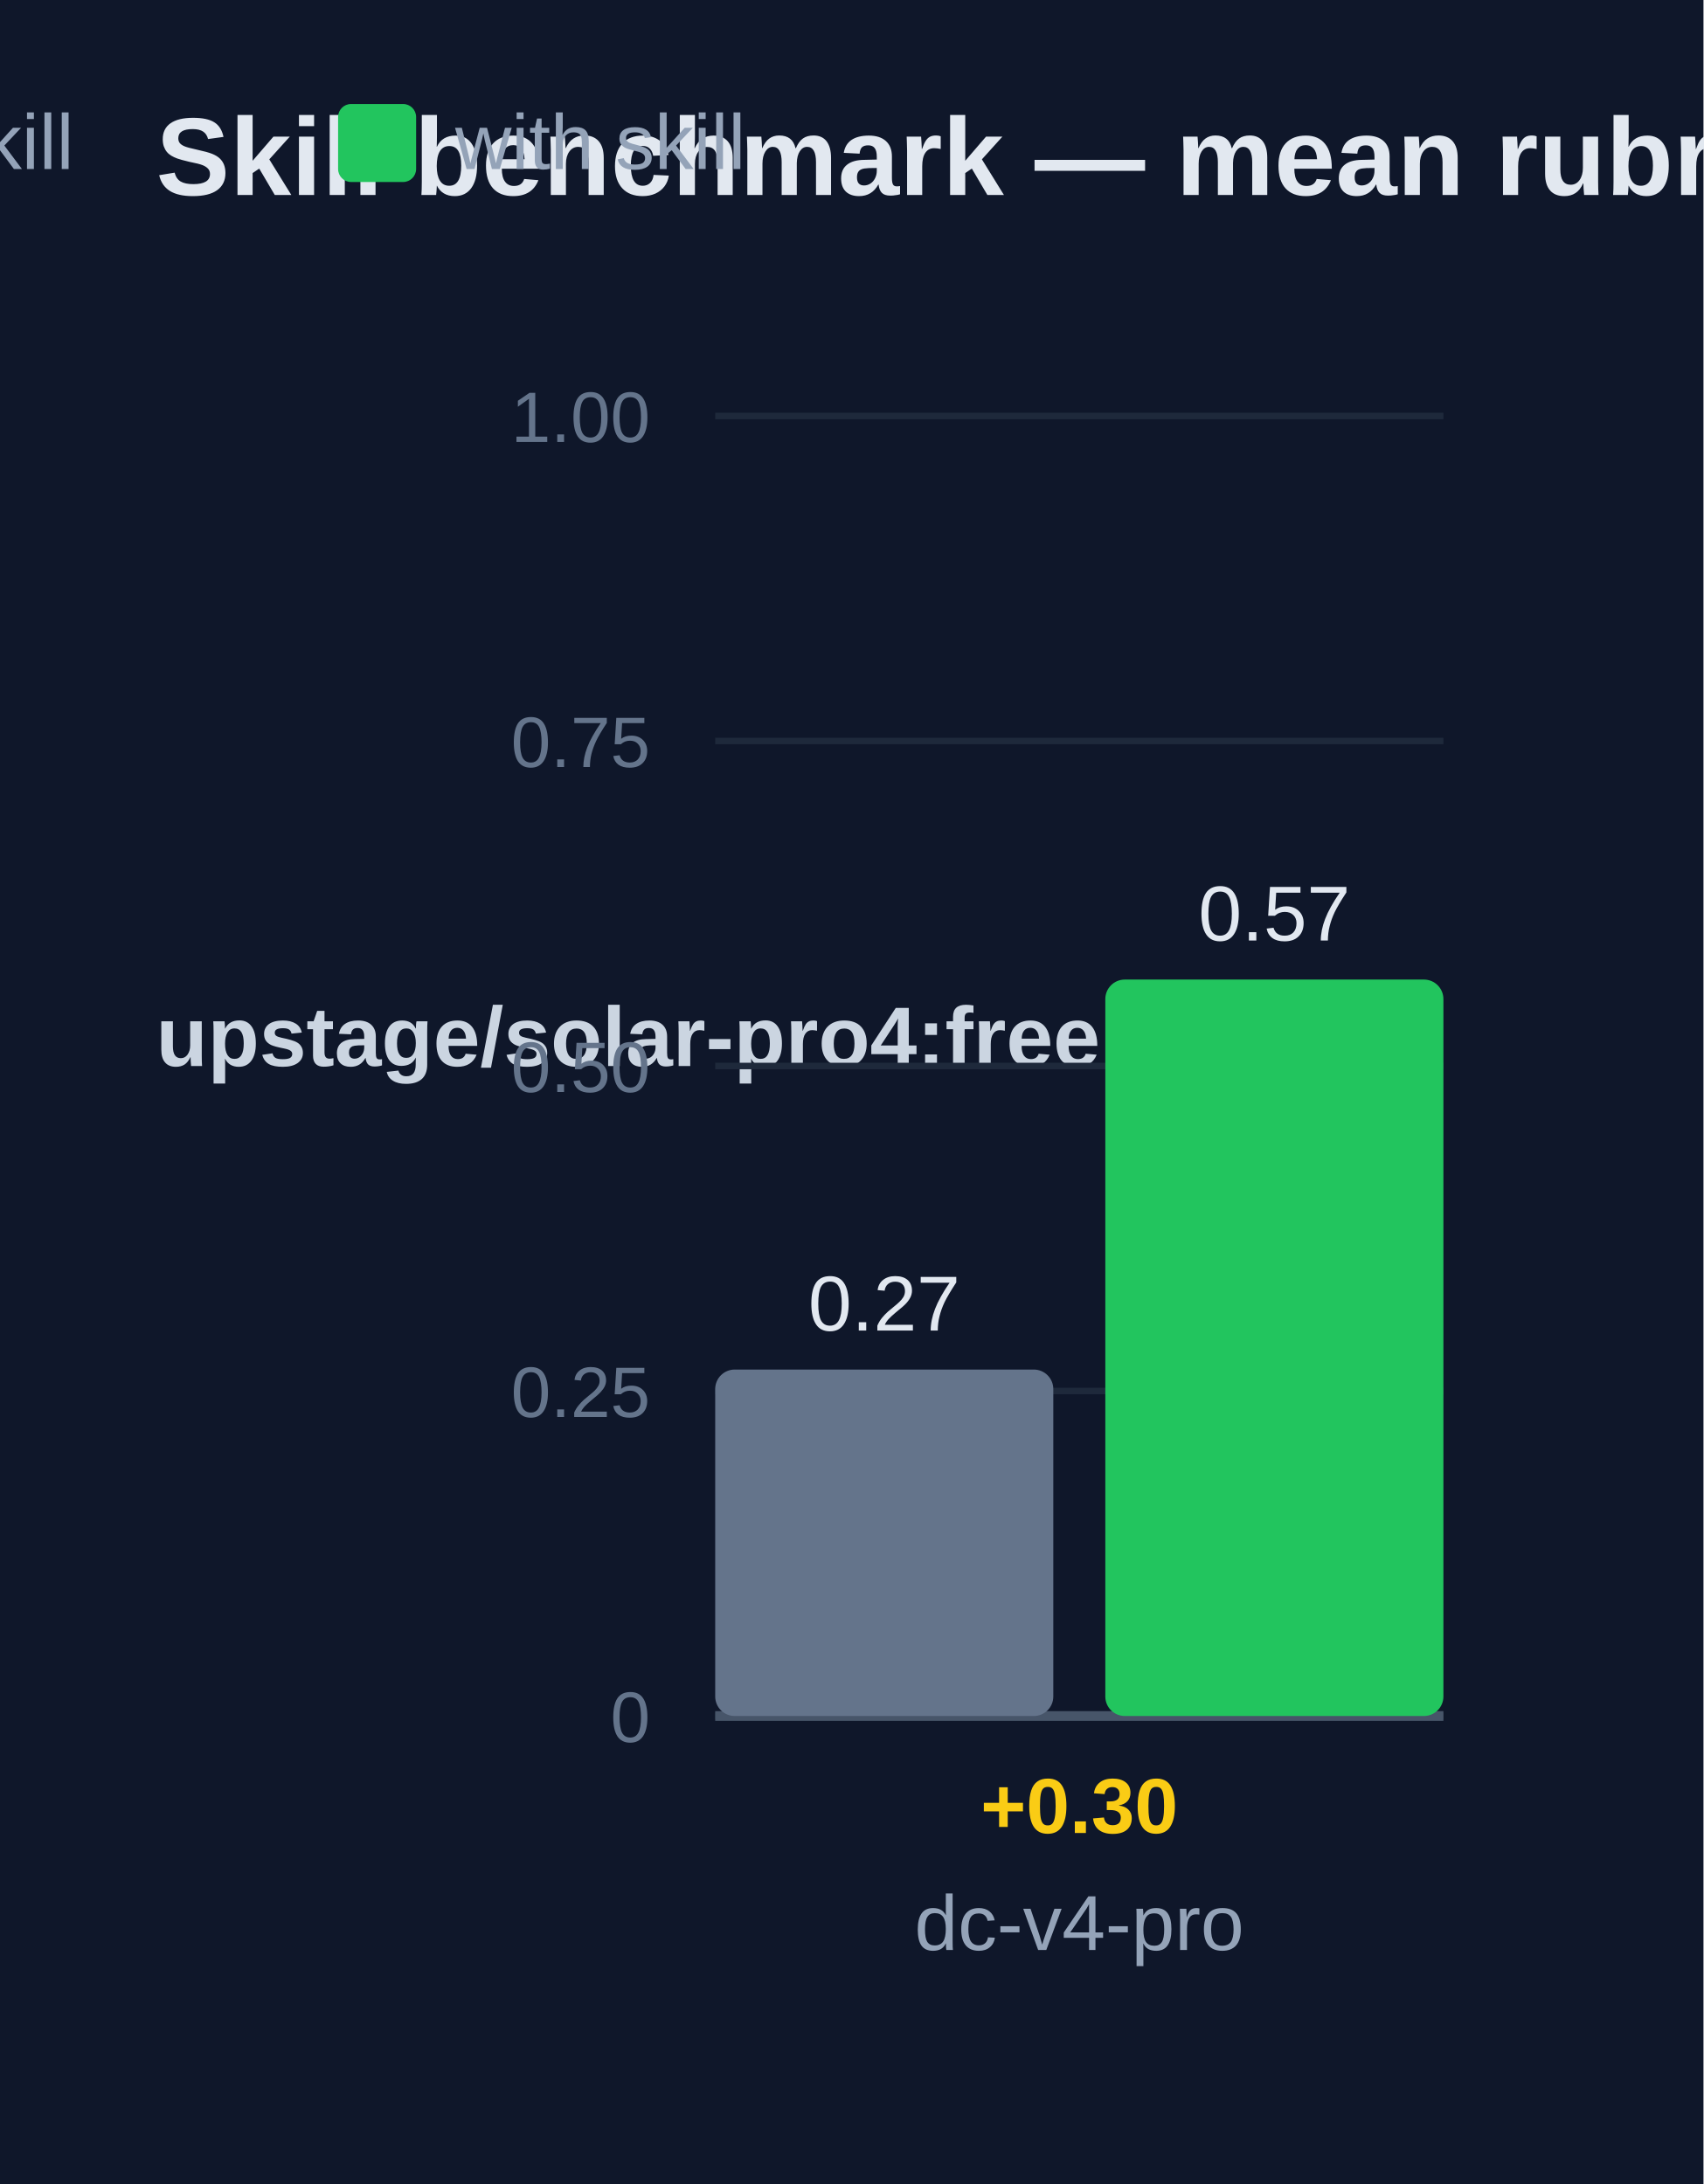
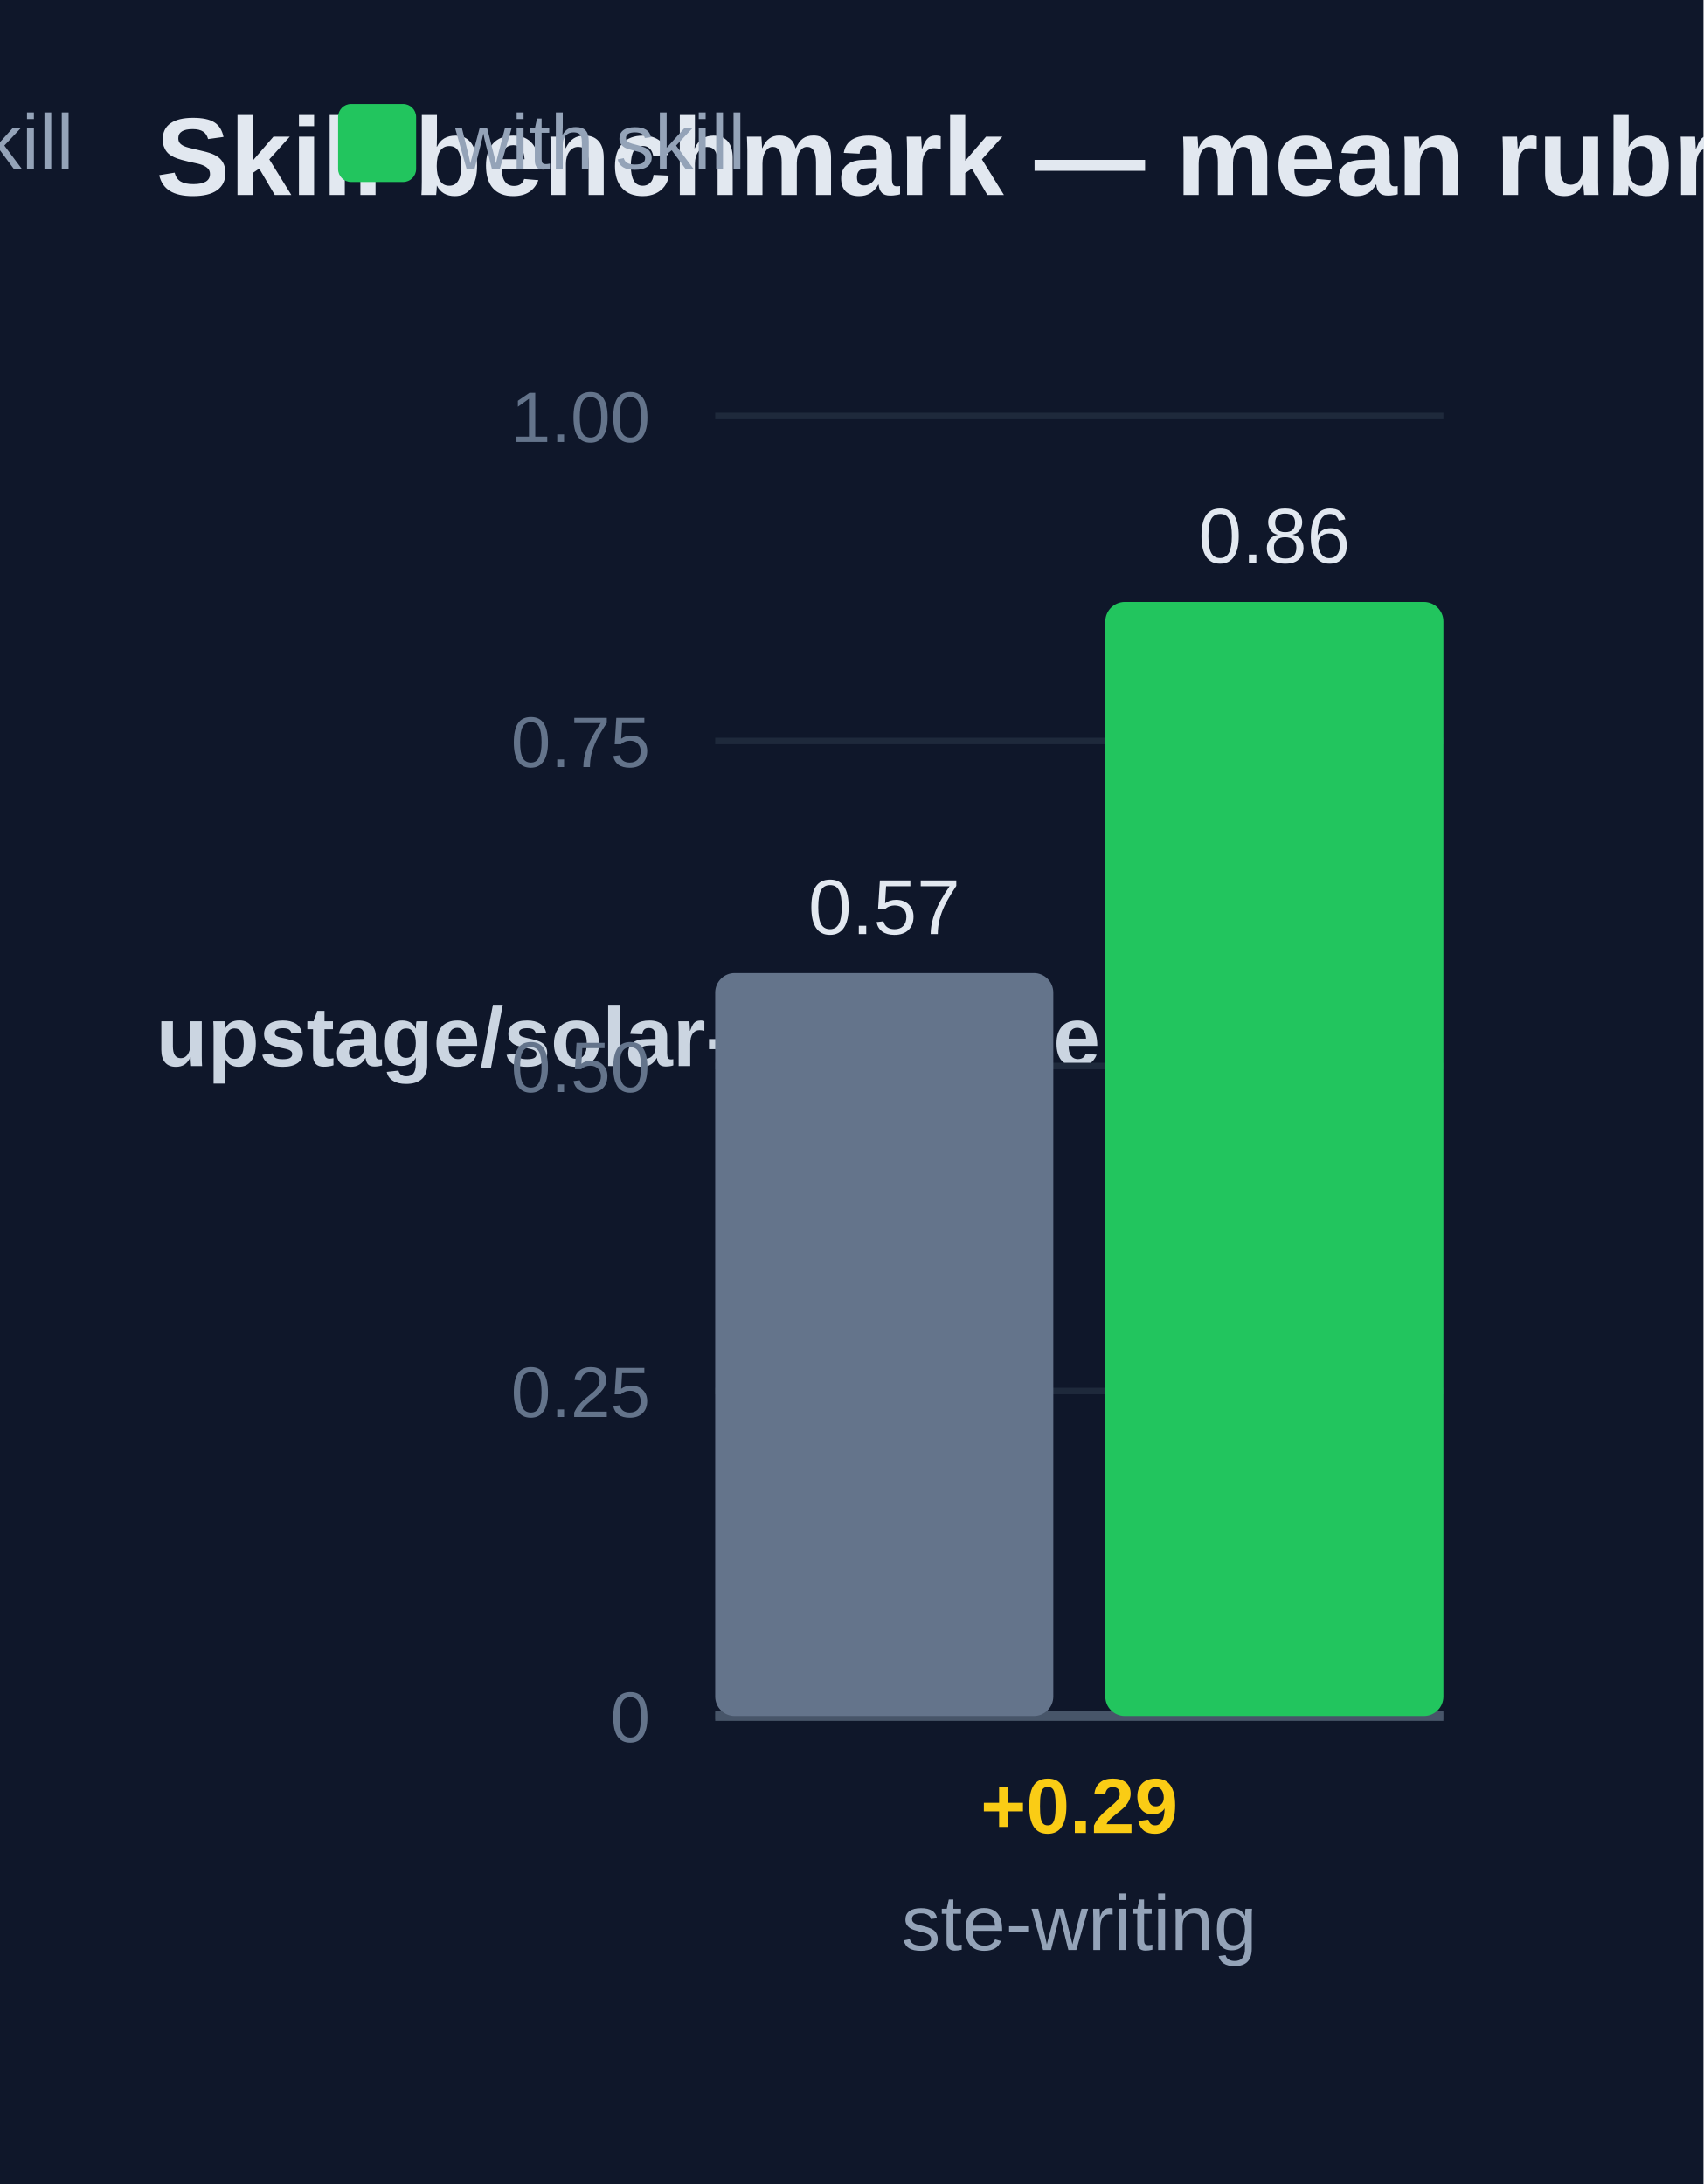
<svg xmlns="http://www.w3.org/2000/svg" width="262" height="336" font-family="Segoe UI, Arial, sans-serif">
  <rect width="100%" height="100%" fill="#0f172a" />
  <text x="24" y="30" fill="#e2e8f0" font-size="17" font-weight="bold">Skill benchmark — mean rubric score (n=3 reps)</text>
  <rect x="-68" y="16" width="12" height="12" rx="2" fill="#64748b" />
  <text x="-50" y="26" fill="#94a3b8" font-size="12">without skill</text>
  <rect x="52" y="16" width="12" height="12" rx="2" fill="#22c55e" />
  <text x="70" y="26" fill="#94a3b8" font-size="12">with skill</text>
  <text x="24" y="164" fill="#cbd5e1" font-size="13" font-weight="600">upstage/solar-pro4:free</text>
  <line x1="110" y1="264.0" x2="222" y2="264.0" stroke="#1e293b" stroke-width="1" />
  <text x="100" y="268.0" fill="#64748b" font-size="11" text-anchor="end">0</text>
  <line x1="110" y1="214.0" x2="222" y2="214.0" stroke="#1e293b" stroke-width="1" />
  <text x="100" y="218.0" fill="#64748b" font-size="11" text-anchor="end">0.25</text>
  <line x1="110" y1="164.0" x2="222" y2="164.0" stroke="#1e293b" stroke-width="1" />
  <text x="100" y="168.0" fill="#64748b" font-size="11" text-anchor="end">0.50</text>
  <line x1="110" y1="114.0" x2="222" y2="114.0" stroke="#1e293b" stroke-width="1" />
  <text x="100" y="118.0" fill="#64748b" font-size="11" text-anchor="end">0.75</text>
  <line x1="110" y1="64.0" x2="222" y2="64.0" stroke="#1e293b" stroke-width="1" />
  <text x="100" y="68.0" fill="#64748b" font-size="11" text-anchor="end">1.00</text>
  <line x1="110" y1="264" x2="222" y2="264" stroke="#475569" stroke-width="1.5" />
-   <rect x="110" y="210.7" width="52" height="53.3" rx="3" fill="#64748b" />
-   <text x="136.0" y="204.7" fill="#e2e8f0" font-size="12" text-anchor="middle">0.27</text>
-   <rect x="170" y="150.7" width="52" height="113.3" rx="3" fill="#22c55e" />
-   <text x="196.0" y="144.7" fill="#e2e8f0" font-size="12" text-anchor="middle">0.57</text>
-   <text x="166.0" y="282" fill="#facc15" font-size="12" font-weight="600" text-anchor="middle">+0.30</text>
-   <text x="166.0" y="300" fill="#94a3b8" font-size="12" text-anchor="middle">dc-v4-pro</text>
+   <rect x="110" y="149.7" width="52" height="114.3" rx="3" fill="#64748b" />
+   <text x="136.0" y="143.7" fill="#e2e8f0" font-size="12" text-anchor="middle">0.57</text>
+   <rect x="170" y="92.6" width="52" height="171.4" rx="3" fill="#22c55e" />
+   <text x="196.0" y="86.6" fill="#e2e8f0" font-size="12" text-anchor="middle">0.86</text>
+   <text x="166.0" y="282" fill="#facc15" font-size="12" font-weight="600" text-anchor="middle">+0.29</text>
+   <text x="166.0" y="300" fill="#94a3b8" font-size="12" text-anchor="middle">ste-writing</text>
</svg>
